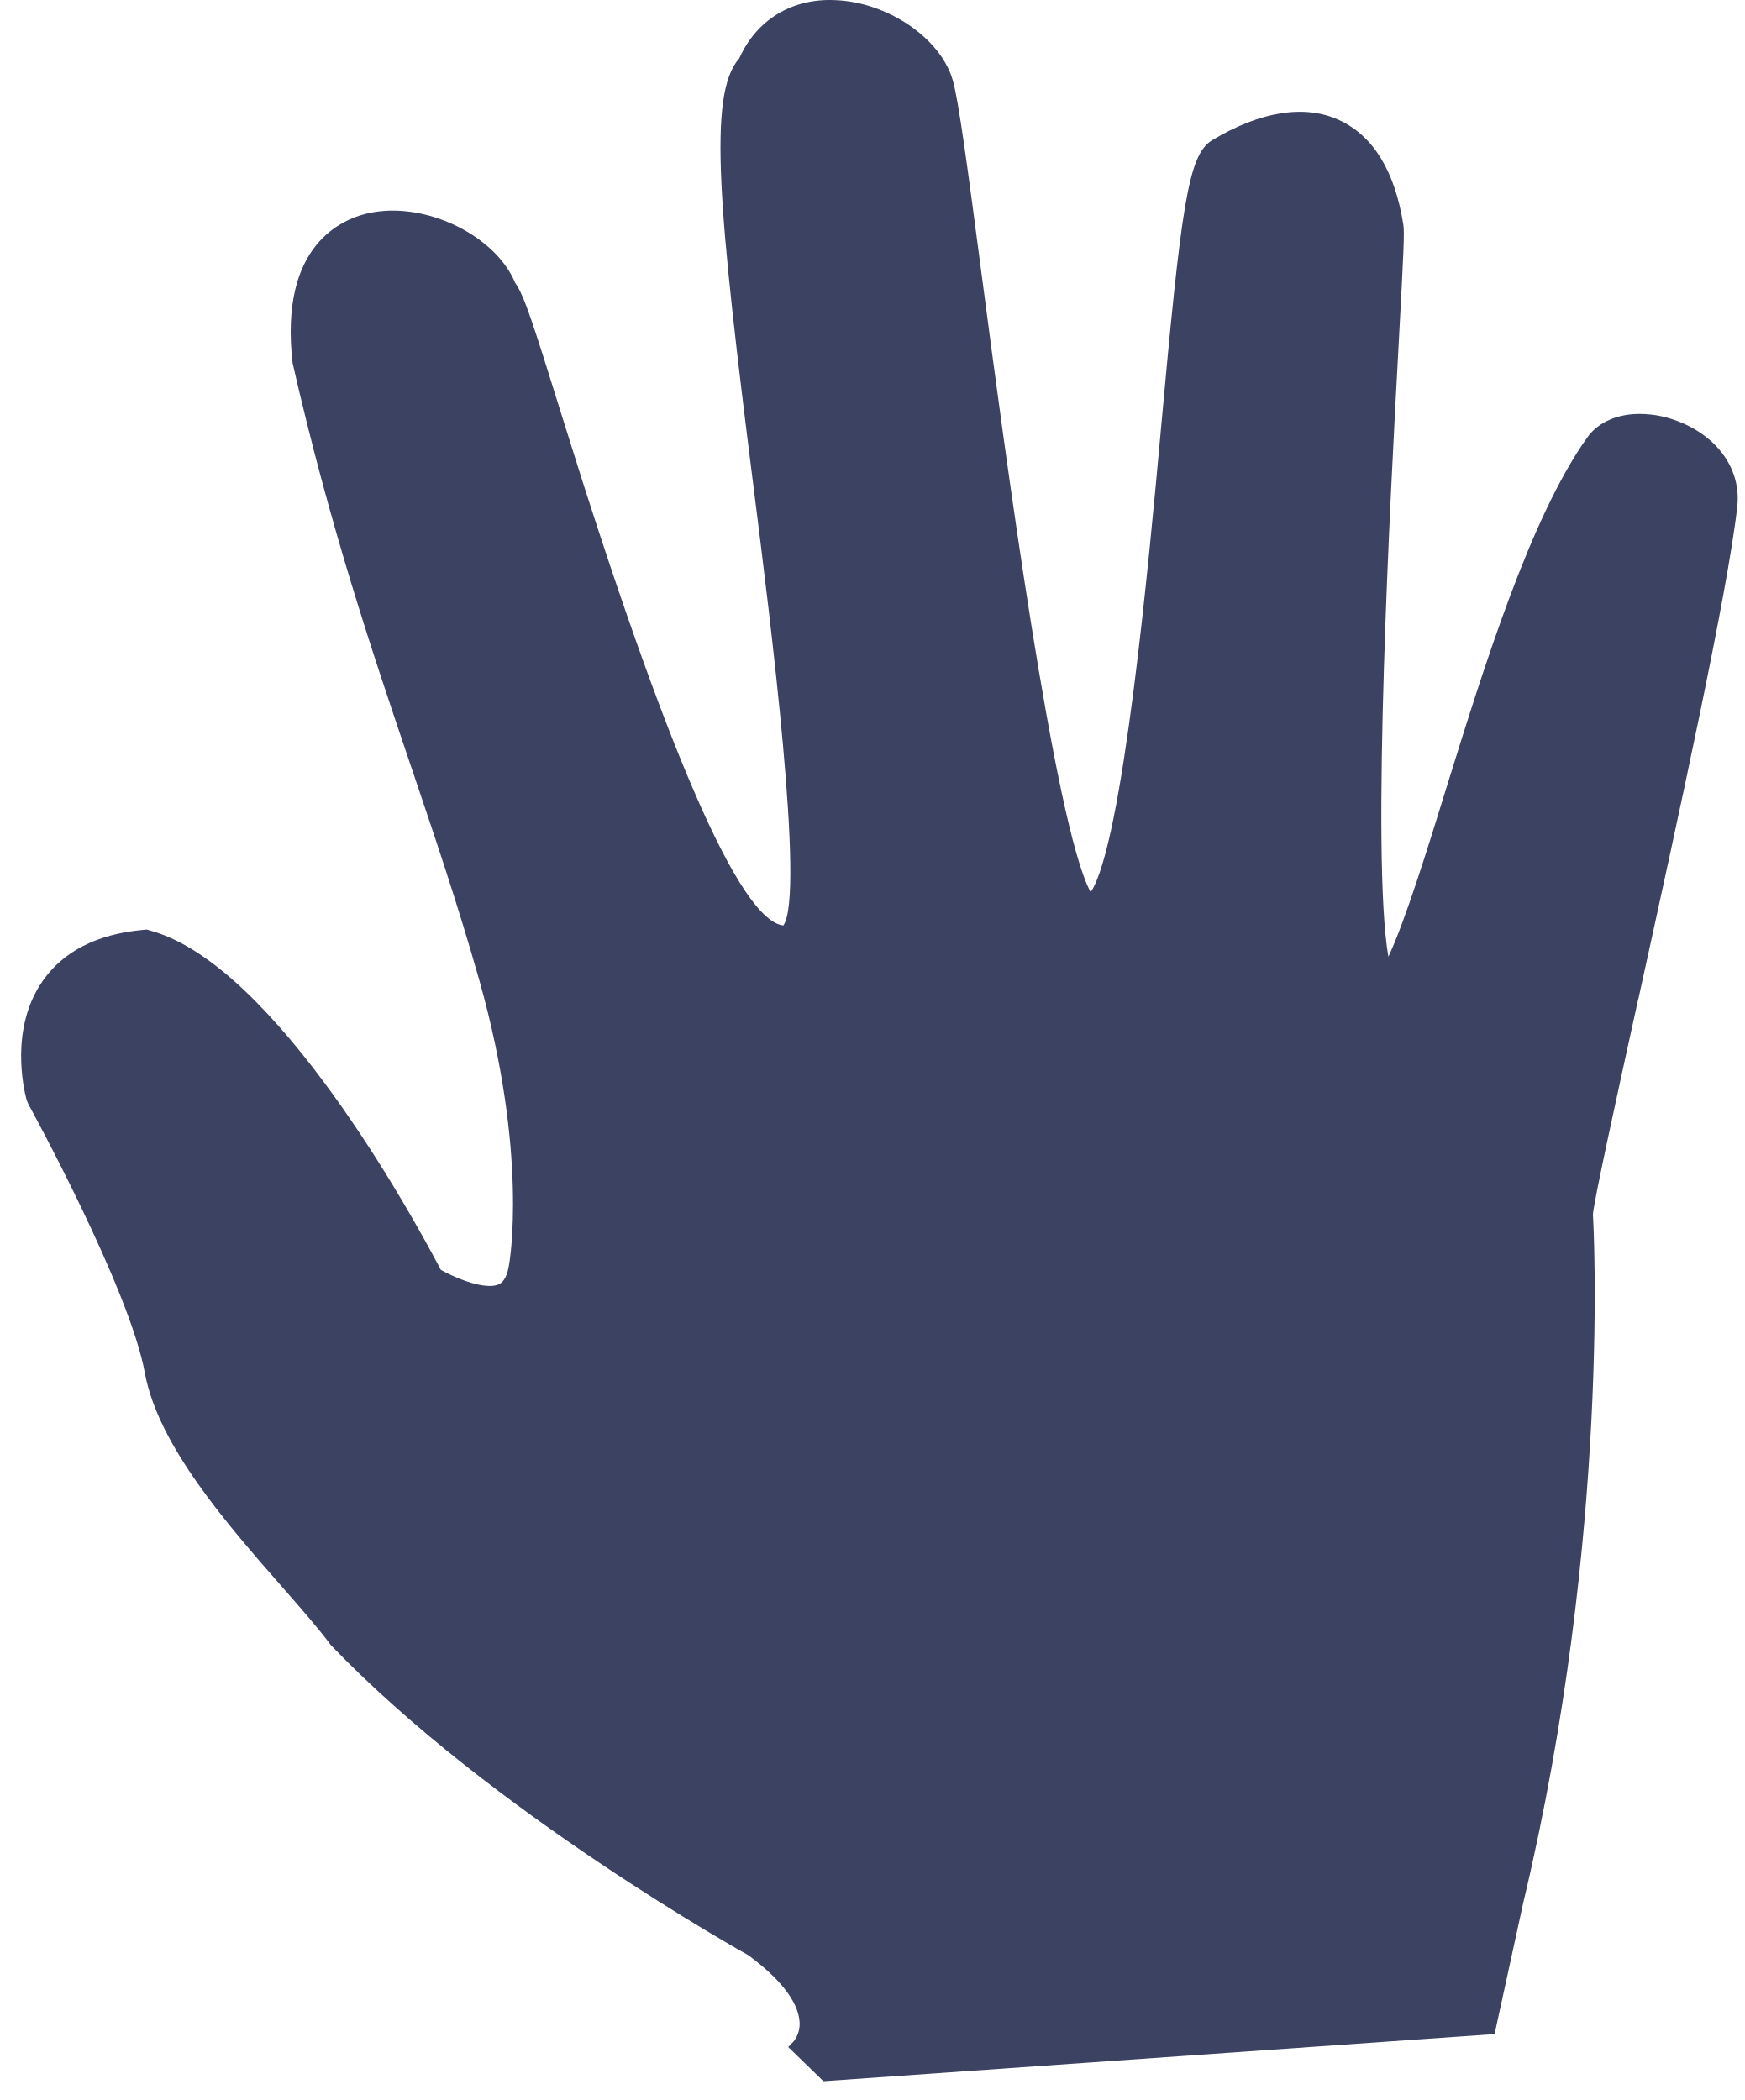
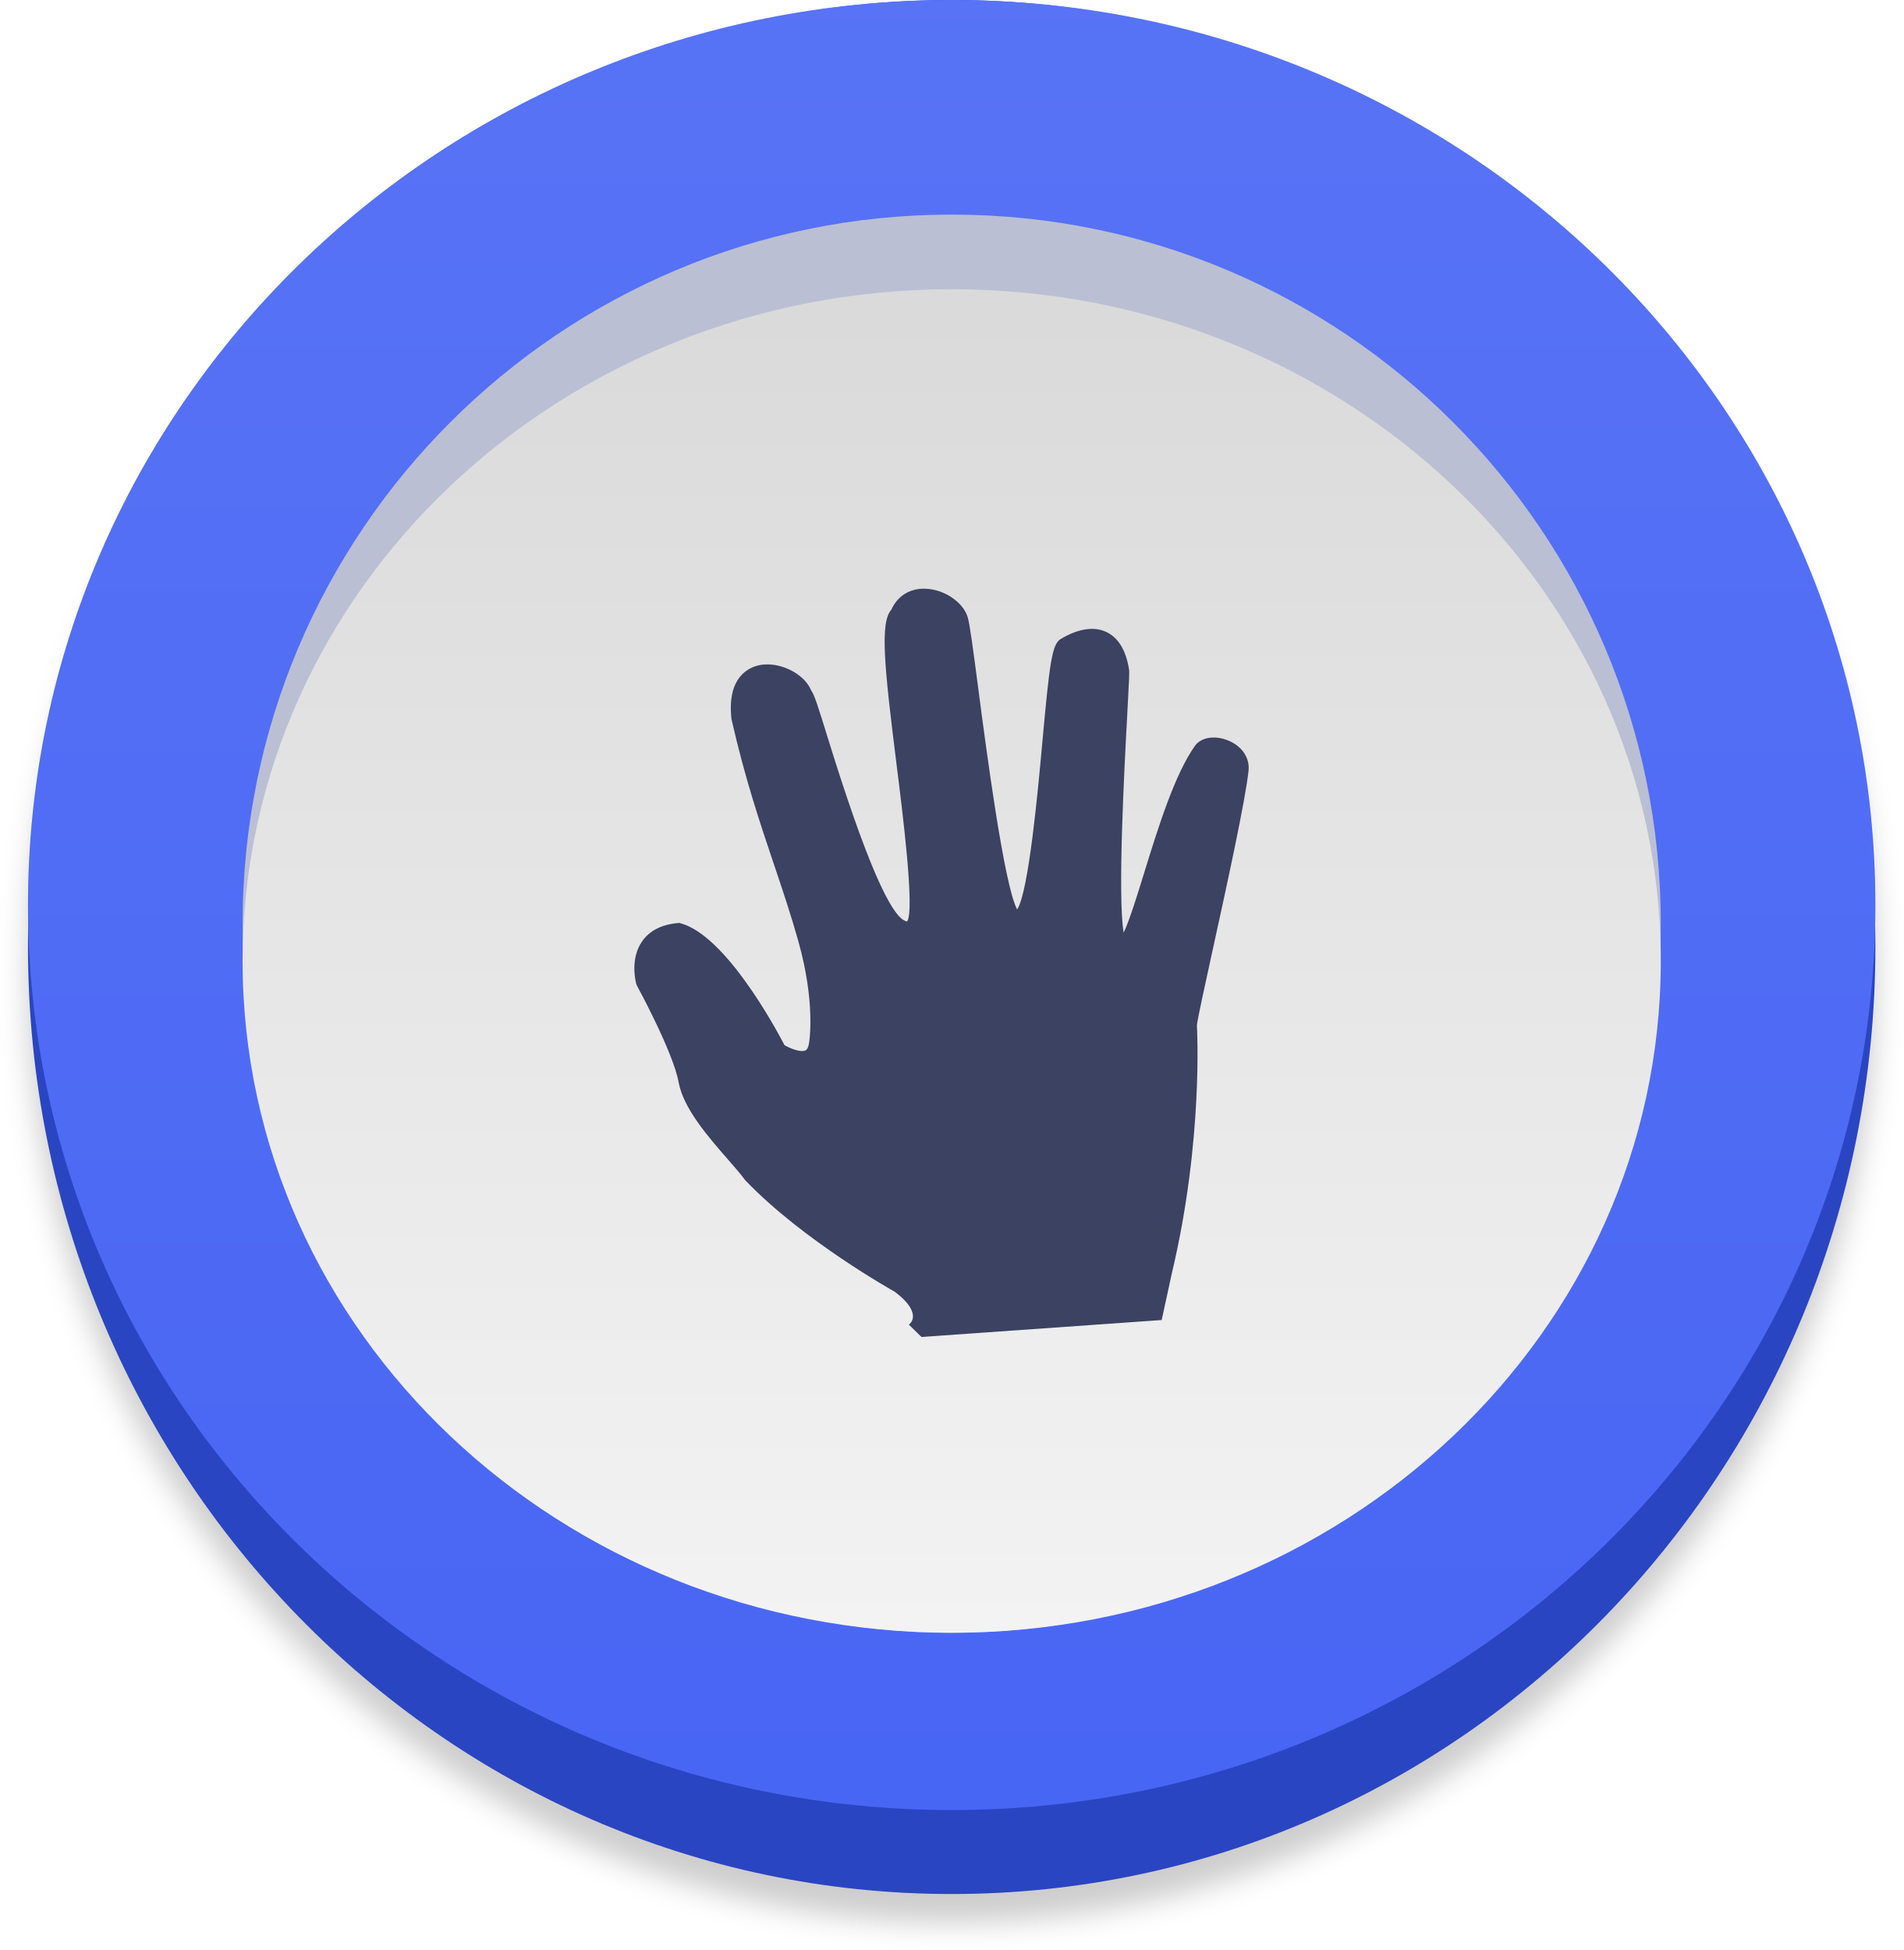
- <svg xmlns="http://www.w3.org/2000/svg" width="49" height="59">
-   <path fill="#3B4262" d="M47.125 11.832a2.922 2.922 0 00-1.232-.198c-.57.04-1.029.271-1.302.65-1.604 2.248-2.919 6.493-3.979 9.905-.486 1.577-1.14 3.688-1.612 4.69-.493-2.807.064-13.09.28-17.05l.003-.064c.15-2.751.17-3.234.138-3.446-.238-1.509-.843-2.5-1.799-2.943-.966-.45-2.22-.25-3.572.563-.677.41-.865 1.816-1.446 8.19l-.002.028c-.32 3.502-1.058 11.566-1.965 12.91-1.023-1.88-2.431-12.555-3.039-17.176-.425-3.236-.673-5.094-.84-5.655-.35-1.176-1.83-2.176-3.295-2.232-1.22-.06-2.22.56-2.698 1.638-.894.995-.578 4.292.41 12.102.47 3.718 1.44 11.395.83 12.257-1.219-.133-3.31-4.942-6.215-14.299-.816-2.62-1.068-3.408-1.318-3.753-.494-1.202-2.172-2.129-3.676-2.024a3.183 3.183 0 00-.377.049c-.787.156-2.584.881-2.2 4.226 1.06 4.637 2.213 8.041 3.331 11.346l.023.066c.669 1.98 1.302 3.85 1.89 5.925 1.385 4.9.846 7.94.84 7.975-.046.312-.143.503-.288.57a.556.556 0 01-.195.045c-.44.03-1.098-.26-1.437-.45-.776-1.482-4.636-8.544-8.134-9.524l-.126-.037-.127.012c-1.283.121-2.226.606-2.803 1.441-.914 1.32-.535 3.002-.444 3.34l.052.12c.028.051 2.834 5.165 3.268 7.544.374 2.04 2.311 4.25 3.869 6.026l.064.073c.508.58.946 1.083 1.292 1.548 4.519 4.713 11.665 8.677 11.723 8.71.892.657 1.387 1.293 1.44 1.84a.798.798 0 01-.16.58l-.155.162.988.96 18.853-1.324.804-3.684c2.486-10.402 1.967-19.272 1.958-19.33.01-.327.706-3.483 1.266-6.033l.017-.065c1.117-5.08 2.505-11.4 2.772-13.803.116-1.028-.542-1.972-1.675-2.401z" />
+ <svg xmlns="http://www.w3.org/2000/svg" width="204" height="209" viewBox="0 0 204 209" fill="none">
+   <g filter="url(#filter0_d_0_1767)">
+     <ellipse cx="102" cy="101.5" rx="99" ry="101.5" fill="#2A45C2" />
+   </g>
+   <ellipse cx="102" cy="97" rx="99" ry="97" fill="#4664F4" />
+   <ellipse cx="102" cy="97" rx="99" ry="97" fill="url(#paint0_linear_0_1767)" />
+   <circle cx="102" cy="99" r="76" fill="#BABFD4" />
+   <ellipse cx="102" cy="103" rx="76" ry="72" fill="url(#paint1_linear_0_1767)" />
+   <path d="M131.529 79.323C130.969 79.108 130.386 79.015 129.847 79.053C129.07 79.107 128.442 79.424 128.07 79.943C125.878 83.027 124.083 88.85 122.636 93.529C121.972 95.693 121.08 98.588 120.434 99.963C119.761 96.112 120.522 82.008 120.817 76.576L120.821 76.489C121.026 72.715 121.054 72.053 121.009 71.762C120.684 69.692 119.858 68.334 118.553 67.725C117.234 67.109 115.521 67.381 113.675 68.497C112.75 69.059 112.494 70.988 111.7 79.731L111.697 79.77C111.26 84.573 110.254 95.634 109.015 97.476C107.617 94.899 105.695 80.257 104.865 73.919C104.284 69.48 103.946 66.931 103.719 66.162C103.24 64.549 101.219 63.177 99.218 63.101C97.552 63.018 96.186 63.869 95.534 65.347C94.313 66.711 94.745 71.234 96.093 81.947C96.735 87.045 98.06 97.576 97.226 98.758C95.564 98.576 92.709 91.98 88.74 79.146C87.627 75.551 87.282 74.47 86.941 73.997C86.266 72.349 83.975 71.078 81.921 71.221C81.746 71.234 81.576 71.256 81.407 71.289C80.332 71.503 77.878 72.497 78.401 77.085C79.85 83.445 81.424 88.115 82.951 92.647L82.982 92.738C83.896 95.453 84.76 98.018 85.562 100.865C87.454 107.586 86.719 111.756 86.71 111.803C86.647 112.232 86.515 112.494 86.317 112.586C86.245 112.62 86.154 112.64 86.05 112.647C85.451 112.689 84.551 112.29 84.088 112.03C83.029 109.998 77.758 100.311 72.981 98.967L72.809 98.916L72.636 98.932C70.884 99.099 69.596 99.764 68.808 100.909C67.561 102.72 68.077 105.027 68.202 105.489L68.273 105.655C68.312 105.725 72.142 112.74 72.735 116.003C73.246 118.8 75.891 121.832 78.018 124.268L78.106 124.367C78.799 125.164 79.398 125.853 79.87 126.491C86.04 132.955 95.799 138.393 95.878 138.437C97.096 139.339 97.773 140.211 97.844 140.962C97.89 141.453 97.636 141.747 97.627 141.757L97.414 141.979L98.763 143.296L124.508 141.48L125.606 136.428C129 122.159 128.291 109.994 128.28 109.912C128.292 109.465 129.244 105.136 130.009 101.639L130.031 101.55C131.556 94.583 133.453 85.914 133.816 82.617C133.975 81.207 133.077 79.912 131.529 79.323Z" fill="#3B4262" />
+   <defs>
+     <filter id="filter0_d_0_1767" x="0" y="0" width="204" height="209" filterUnits="userSpaceOnUse" color-interpolation-filters="sRGB">
+       <feFlood flood-opacity="0" result="BackgroundImageFix" />
+       <feColorMatrix in="SourceAlpha" type="matrix" values="0 0 0 0 0 0 0 0 0 0 0 0 0 0 0 0 0 0 127 0" result="hardAlpha" />
+       <feOffset dy="3" />
+       <feGaussianBlur stdDeviation="1.5" />
+       <feColorMatrix type="matrix" values="0 0 0 0 0 0 0 0 0 0 0 0 0 0 0 0 0 0 0.197 0" />
+       <feBlend mode="normal" in2="BackgroundImageFix" result="effect1_dropShadow_0_1767" />
+       <feBlend mode="normal" in="SourceGraphic" in2="effect1_dropShadow_0_1767" result="shape" />
+     </filter>
+     <linearGradient id="paint0_linear_0_1767" x1="3" y1="0" x2="3" y2="194" gradientUnits="userSpaceOnUse">
+       <stop stop-color="white" stop-opacity="0.097" />
+       <stop offset="1" stop-color="white" stop-opacity="0.01" />
+     </linearGradient>
+     <linearGradient id="paint1_linear_0_1767" x1="176.74" y1="175" x2="176.74" y2="33.387" gradientUnits="userSpaceOnUse">
+       <stop stop-color="#F3F3F3" />
+       <stop offset="1" stop-color="#DADADA" />
+     </linearGradient>
+   </defs>
</svg>
